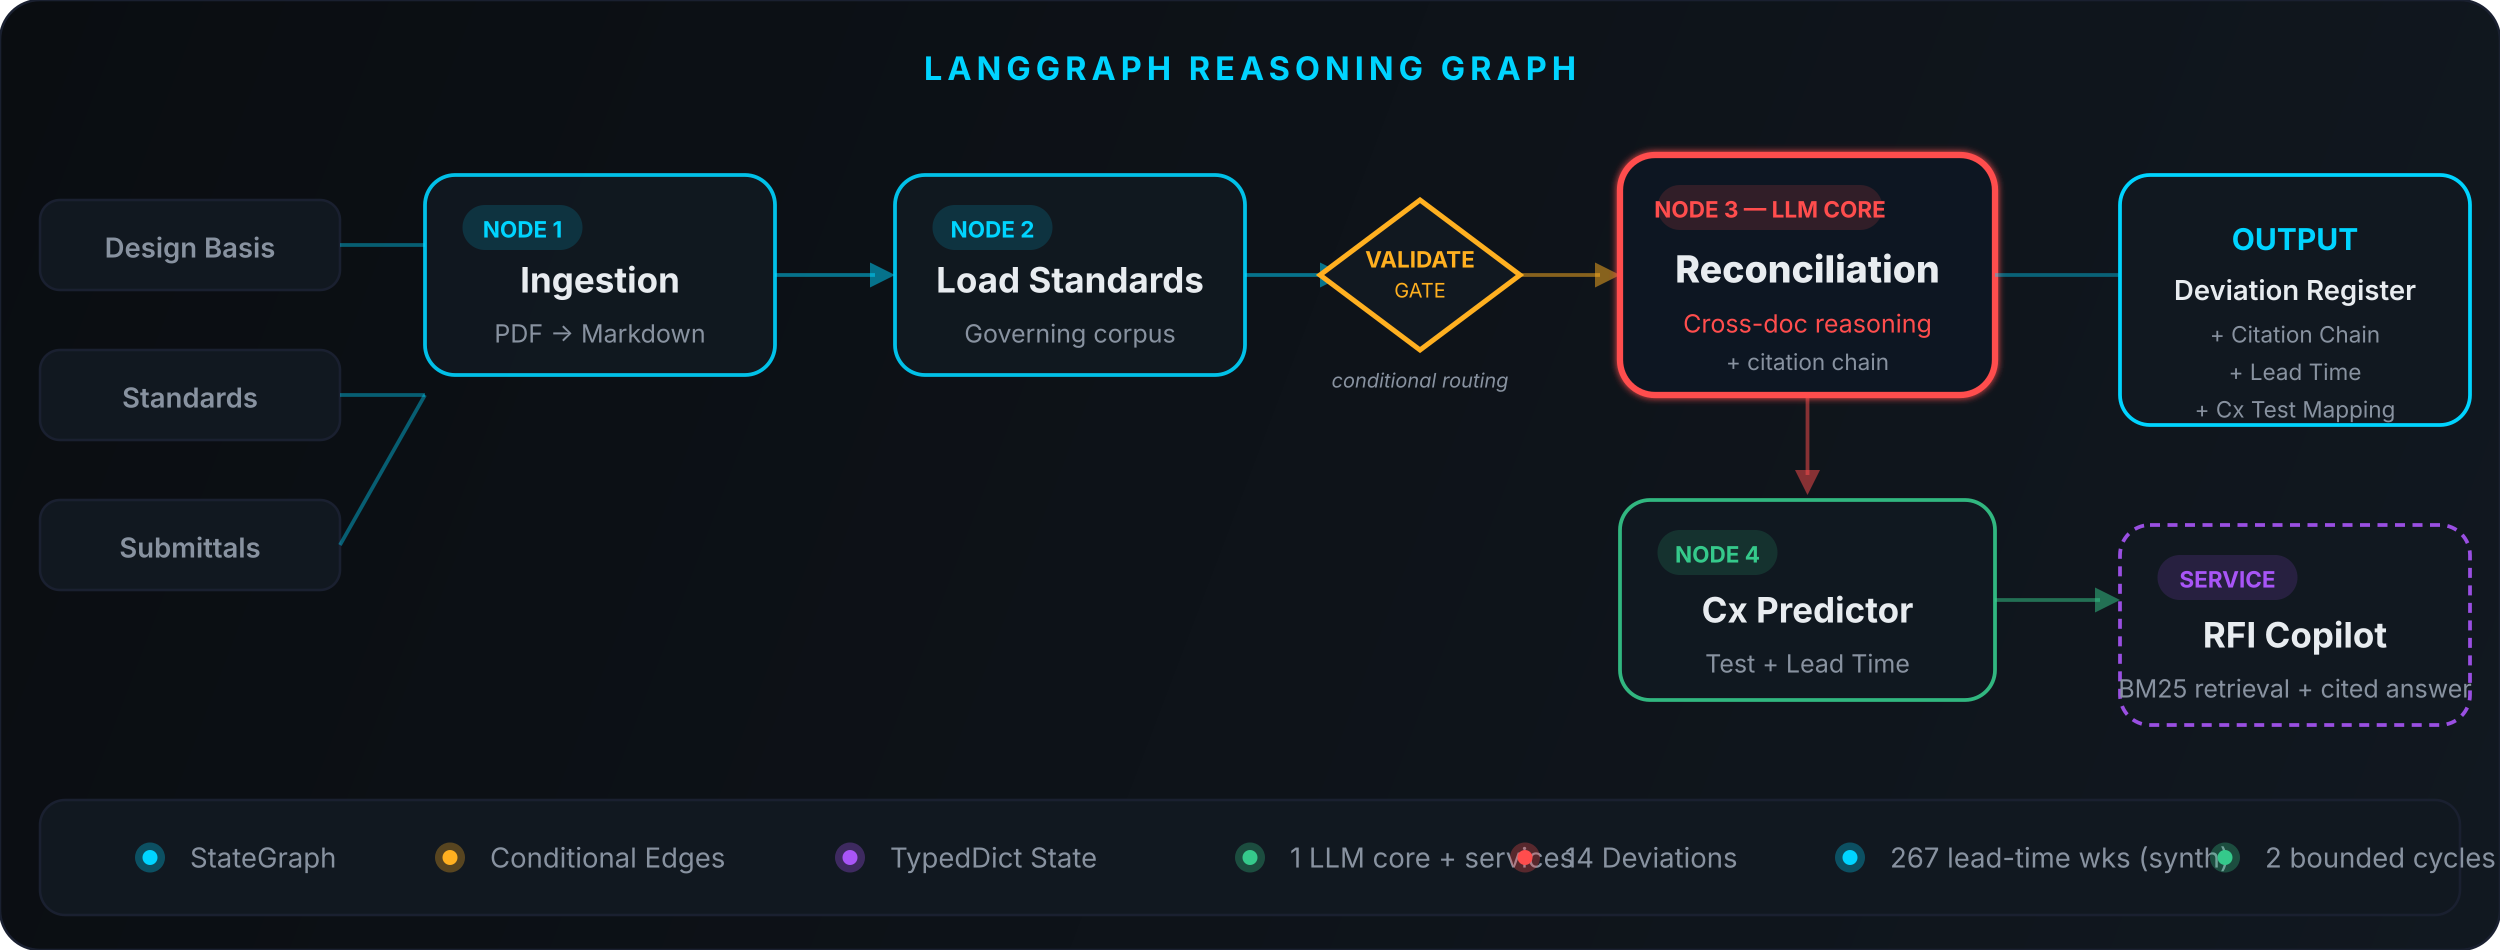
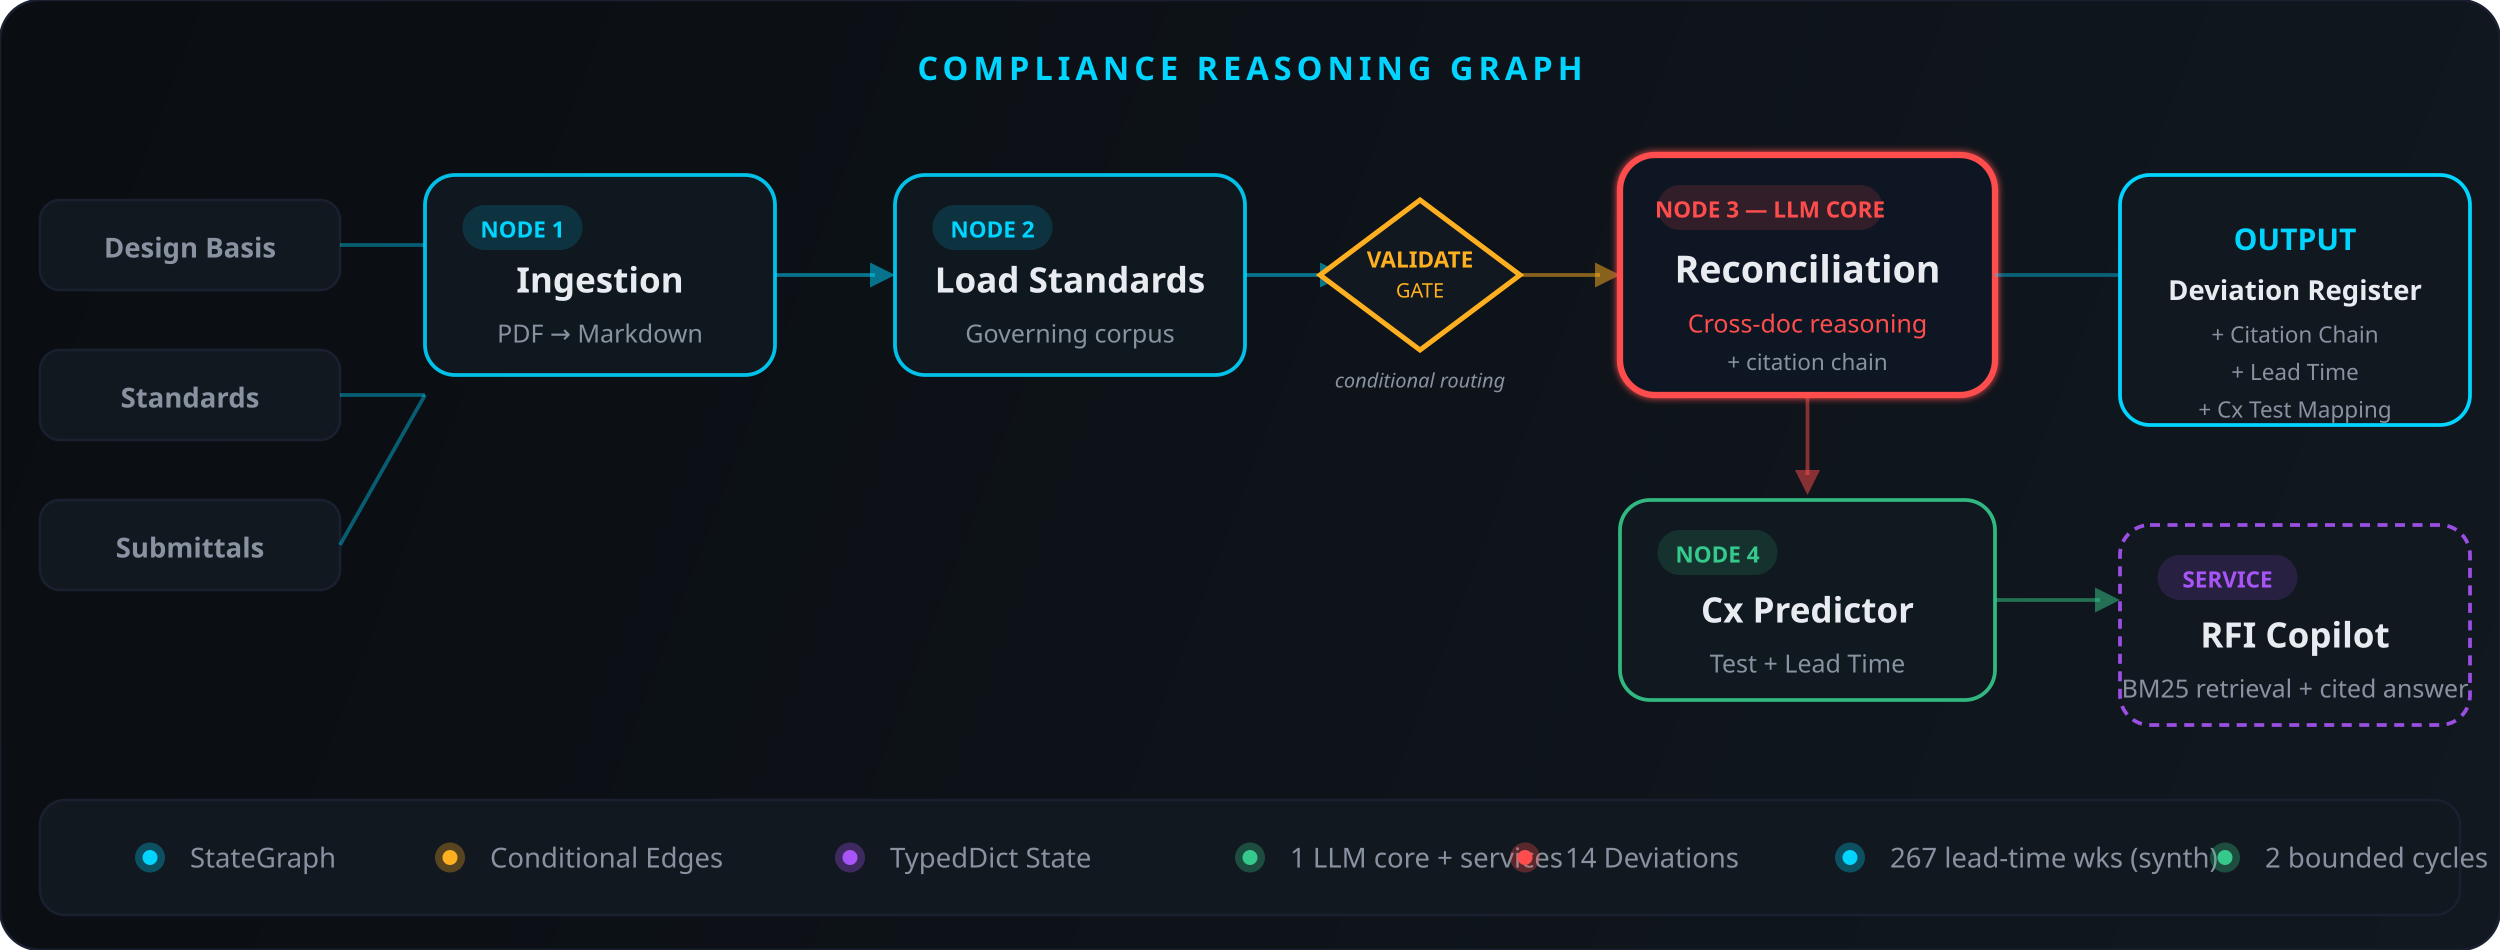
<svg xmlns="http://www.w3.org/2000/svg" viewBox="0 0 1000 380" fill="none">
  <defs>
    <linearGradient id="bg" x1="0" y1="0" x2="1000" y2="380" gradientUnits="userSpaceOnUse">
      <stop offset="0%" stop-color="#0a0d11" />
      <stop offset="100%" stop-color="#111820" />
    </linearGradient>
    <linearGradient id="cyan-grad" x1="0" y1="0" x2="1" y2="1">
      <stop offset="0%" stop-color="#00d4ff" />
      <stop offset="100%" stop-color="#0090ff" />
    </linearGradient>
    <linearGradient id="red-grad" x1="0" y1="0" x2="1" y2="1">
      <stop offset="0%" stop-color="#ff4d4d" />
      <stop offset="100%" stop-color="#ff2020" />
    </linearGradient>
    <linearGradient id="green-grad" x1="0" y1="0" x2="1" y2="1">
      <stop offset="0%" stop-color="#35c98b" />
      <stop offset="100%" stop-color="#20b070" />
    </linearGradient>
    <linearGradient id="purple-grad" x1="0" y1="0" x2="1" y2="1">
      <stop offset="0%" stop-color="#a855f7" />
      <stop offset="100%" stop-color="#7c3aed" />
    </linearGradient>
    <linearGradient id="gold-grad" x1="0" y1="0" x2="1" y2="1">
      <stop offset="0%" stop-color="#ffb020" />
      <stop offset="100%" stop-color="#f59e0b" />
    </linearGradient>
    <filter id="glow">
      <feGaussianBlur stdDeviation="3" result="blur" />
      <feMerge>
        <feMergeNode in="blur" />
        <feMergeNode in="SourceGraphic" />
      </feMerge>
    </filter>
    <filter id="glow-sm">
      <feGaussianBlur stdDeviation="1.5" result="blur" />
      <feMerge>
        <feMergeNode in="blur" />
        <feMergeNode in="SourceGraphic" />
      </feMerge>
    </filter>
  </defs>
  <rect width="1000" height="380" rx="16" fill="url(#bg)" />
  <rect width="1000" height="380" rx="16" stroke="#1a2030" stroke-width="1" fill="none" />
-   <text x="500" y="32" text-anchor="middle" font-family="Inter, Segoe UI, sans-serif" font-size="13" font-weight="700" fill="#00d4ff" letter-spacing="2">LANGGRAPH REASONING GRAPH</text>
+   <text x="500" y="32" text-anchor="middle" font-family="Sora, Segoe UI, sans-serif" font-size="13" font-weight="700" fill="#00d4ff" letter-spacing="2">COMPLIANCE REASONING GRAPH</text>
  <rect x="16" y="80" width="120" height="36" rx="8" fill="#111820" stroke="#1a2030" stroke-width="1" />
-   <text x="76" y="103" text-anchor="middle" font-family="Inter, sans-serif" font-size="11" font-weight="600" fill="#8892a0">Design Basis</text>
+   <text x="76" y="103" text-anchor="middle" font-family="Sora, sans-serif" font-size="11" font-weight="600" fill="#8892a0">Design Basis</text>
  <rect x="16" y="140" width="120" height="36" rx="8" fill="#111820" stroke="#1a2030" stroke-width="1" />
-   <text x="76" y="163" text-anchor="middle" font-family="Inter, sans-serif" font-size="11" font-weight="600" fill="#8892a0">Standards</text>
+   <text x="76" y="163" text-anchor="middle" font-family="Sora, sans-serif" font-size="11" font-weight="600" fill="#8892a0">Standards</text>
  <rect x="16" y="200" width="120" height="36" rx="8" fill="#111820" stroke="#1a2030" stroke-width="1" />
-   <text x="76" y="223" text-anchor="middle" font-family="Inter, sans-serif" font-size="11" font-weight="600" fill="#8892a0">Submittals</text>
+   <text x="76" y="223" text-anchor="middle" font-family="Sora, sans-serif" font-size="11" font-weight="600" fill="#8892a0">Submittals</text>
  <line x1="136" y1="98" x2="170" y2="98" stroke="#00d4ff" stroke-width="1.5" opacity="0.4" />
  <line x1="136" y1="158" x2="170" y2="158" stroke="#00d4ff" stroke-width="1.5" opacity="0.4" />
  <line x1="136" y1="218" x2="170" y2="158" stroke="#00d4ff" stroke-width="1.5" opacity="0.4" />
  <rect x="170" y="70" width="140" height="80" rx="12" fill="#111820" stroke="#00d4ff" stroke-width="1.5" opacity="0.9" />
  <rect x="185" y="82" width="48" height="18" rx="9" fill="rgba(0,212,255,0.15)" />
-   <text x="209" y="95" text-anchor="middle" font-family="Inter, sans-serif" font-size="9" font-weight="700" fill="#00d4ff">NODE 1</text>
-   <text x="240" y="117" text-anchor="middle" font-family="Inter, sans-serif" font-size="14" font-weight="700" fill="#e8ecf0">Ingestion</text>
-   <text x="240" y="137" text-anchor="middle" font-family="Inter, sans-serif" font-size="10" fill="#8892a0">PDF → Markdown</text>
+   <text x="209" y="95" text-anchor="middle" font-family="Sora, sans-serif" font-size="9" font-weight="700" fill="#00d4ff">NODE 1</text>
+   <text x="240" y="117" text-anchor="middle" font-family="Sora, sans-serif" font-size="14" font-weight="700" fill="#e8ecf0">Ingestion</text>
+   <text x="240" y="137" text-anchor="middle" font-family="Sora, sans-serif" font-size="10" fill="#8892a0">PDF → Markdown</text>
  <line x1="310" y1="110" x2="350" y2="110" stroke="#00d4ff" stroke-width="1.5" opacity="0.5" />
  <polygon points="348,105 358,110 348,115" fill="#00d4ff" opacity="0.5" />
  <rect x="358" y="70" width="140" height="80" rx="12" fill="#111820" stroke="#00d4ff" stroke-width="1.5" opacity="0.9" />
  <rect x="373" y="82" width="48" height="18" rx="9" fill="rgba(0,212,255,0.15)" />
-   <text x="397" y="95" text-anchor="middle" font-family="Inter, sans-serif" font-size="9" font-weight="700" fill="#00d4ff">NODE 2</text>
-   <text x="428" y="117" text-anchor="middle" font-family="Inter, sans-serif" font-size="14" font-weight="700" fill="#e8ecf0">Load Standards</text>
-   <text x="428" y="137" text-anchor="middle" font-family="Inter, sans-serif" font-size="10" fill="#8892a0">Governing corpus</text>
+   <text x="397" y="95" text-anchor="middle" font-family="Sora, sans-serif" font-size="9" font-weight="700" fill="#00d4ff">NODE 2</text>
+   <text x="428" y="117" text-anchor="middle" font-family="Sora, sans-serif" font-size="14" font-weight="700" fill="#e8ecf0">Load Standards</text>
+   <text x="428" y="137" text-anchor="middle" font-family="Sora, sans-serif" font-size="10" fill="#8892a0">Governing corpus</text>
  <line x1="498" y1="110" x2="530" y2="110" stroke="#00d4ff" stroke-width="1.5" opacity="0.5" />
  <polygon points="528,105 538,110 528,115" fill="#00d4ff" opacity="0.5" />
  <polygon points="568,80 608,110 568,140 528,110" fill="#111820" stroke="#ffb020" stroke-width="2" />
-   <text x="568" y="107" text-anchor="middle" font-family="Inter, sans-serif" font-size="9" font-weight="700" fill="#ffb020">VALIDATE</text>
-   <text x="568" y="119" text-anchor="middle" font-family="Inter, sans-serif" font-size="8" fill="#ffb020">GATE</text>
-   <text x="568" y="155" text-anchor="middle" font-family="Inter, sans-serif" font-size="8" fill="#8892a0" font-style="italic">conditional routing</text>
+   <text x="568" y="107" text-anchor="middle" font-family="Sora, sans-serif" font-size="9" font-weight="700" fill="#ffb020">VALIDATE</text>
+   <text x="568" y="119" text-anchor="middle" font-family="Sora, sans-serif" font-size="8" fill="#ffb020">GATE</text>
+   <text x="568" y="155" text-anchor="middle" font-family="Sora, sans-serif" font-size="8" fill="#8892a0" font-style="italic">conditional routing</text>
  <line x1="608" y1="110" x2="640" y2="110" stroke="#ffb020" stroke-width="1.5" opacity="0.5" />
  <polygon points="638,105 648,110 638,115" fill="#ffb020" opacity="0.5" />
  <rect x="648" y="62" width="150" height="96" rx="14" fill="#111820" stroke="#ff4d4d" stroke-width="2.5" filter="url(#glow-sm)" />
  <rect x="663" y="74" width="90" height="18" rx="9" fill="rgba(255,77,77,0.15)" />
-   <text x="708" y="87" text-anchor="middle" font-family="Inter, sans-serif" font-size="9" font-weight="700" fill="#ff4d4d">NODE 3 — LLM CORE</text>
-   <text x="723" y="113" text-anchor="middle" font-family="Inter, sans-serif" font-size="15" font-weight="800" fill="#e8ecf0">Reconciliation</text>
-   <text x="723" y="133" text-anchor="middle" font-family="Inter, sans-serif" font-size="10" fill="#ff4d4d">Cross-doc reasoning</text>
-   <text x="723" y="148" text-anchor="middle" font-family="Inter, sans-serif" font-size="9" fill="#8892a0">+ citation chain</text>
+   <text x="708" y="87" text-anchor="middle" font-family="Sora, sans-serif" font-size="9" font-weight="700" fill="#ff4d4d">NODE 3 — LLM CORE</text>
+   <text x="723" y="113" text-anchor="middle" font-family="Sora, sans-serif" font-size="15" font-weight="800" fill="#e8ecf0">Reconciliation</text>
+   <text x="723" y="133" text-anchor="middle" font-family="Sora, sans-serif" font-size="10" fill="#ff4d4d">Cross-doc reasoning</text>
+   <text x="723" y="148" text-anchor="middle" font-family="Sora, sans-serif" font-size="9" fill="#8892a0">+ citation chain</text>
  <line x1="723" y1="158" x2="723" y2="190" stroke="#ff4d4d" stroke-width="1.5" opacity="0.5" />
  <polygon points="718,188 723,198 728,188" fill="#ff4d4d" opacity="0.5" />
  <rect x="648" y="200" width="150" height="80" rx="12" fill="#111820" stroke="#35c98b" stroke-width="1.5" opacity="0.9" />
  <rect x="663" y="212" width="48" height="18" rx="9" fill="rgba(53,201,139,0.15)" />
-   <text x="687" y="225" text-anchor="middle" font-family="Inter, sans-serif" font-size="9" font-weight="700" fill="#35c98b">NODE 4</text>
-   <text x="723" y="249" text-anchor="middle" font-family="Inter, sans-serif" font-size="14" font-weight="700" fill="#e8ecf0">Cx Predictor</text>
-   <text x="723" y="269" text-anchor="middle" font-family="Inter, sans-serif" font-size="10" fill="#8892a0">Test + Lead Time</text>
+   <text x="687" y="225" text-anchor="middle" font-family="Sora, sans-serif" font-size="9" font-weight="700" fill="#35c98b">NODE 4</text>
+   <text x="723" y="249" text-anchor="middle" font-family="Sora, sans-serif" font-size="14" font-weight="700" fill="#e8ecf0">Cx Predictor</text>
+   <text x="723" y="269" text-anchor="middle" font-family="Sora, sans-serif" font-size="10" fill="#8892a0">Test + Lead Time</text>
  <line x1="798" y1="240" x2="840" y2="240" stroke="#35c98b" stroke-width="1.5" opacity="0.5" />
  <polygon points="838,235 848,240 838,245" fill="#35c98b" opacity="0.5" />
  <rect x="848" y="70" width="140" height="100" rx="12" fill="#111820" stroke="#00d4ff" stroke-width="1.5" />
-   <text x="918" y="100" text-anchor="middle" font-family="Inter, sans-serif" font-size="12" font-weight="700" fill="#00d4ff">OUTPUT</text>
-   <text x="918" y="120" text-anchor="middle" font-family="Inter, sans-serif" font-size="11" font-weight="600" fill="#e8ecf0">Deviation Register</text>
-   <text x="918" y="137" text-anchor="middle" font-family="Inter, sans-serif" font-size="9" fill="#8892a0">+ Citation Chain</text>
-   <text x="918" y="152" text-anchor="middle" font-family="Inter, sans-serif" font-size="9" fill="#8892a0">+ Lead Time</text>
-   <text x="918" y="167" text-anchor="middle" font-family="Inter, sans-serif" font-size="9" fill="#8892a0">+ Cx Test Mapping</text>
+   <text x="918" y="100" text-anchor="middle" font-family="Sora, sans-serif" font-size="12" font-weight="700" fill="#00d4ff">OUTPUT</text>
+   <text x="918" y="120" text-anchor="middle" font-family="Sora, sans-serif" font-size="11" font-weight="600" fill="#e8ecf0">Deviation Register</text>
+   <text x="918" y="137" text-anchor="middle" font-family="Sora, sans-serif" font-size="9" fill="#8892a0">+ Citation Chain</text>
+   <text x="918" y="152" text-anchor="middle" font-family="Sora, sans-serif" font-size="9" fill="#8892a0">+ Lead Time</text>
+   <text x="918" y="167" text-anchor="middle" font-family="Sora, sans-serif" font-size="9" fill="#8892a0">+ Cx Test Mapping</text>
  <line x1="798" y1="110" x2="848" y2="110" stroke="#00d4ff" stroke-width="1.5" opacity="0.4" />
  <rect x="848" y="210" width="140" height="80" rx="12" fill="#111820" stroke="#a855f7" stroke-width="1.5" opacity="0.9" stroke-dasharray="4 3" />
  <rect x="863" y="222" width="56" height="18" rx="9" fill="rgba(168,85,247,0.15)" />
-   <text x="891" y="235" text-anchor="middle" font-family="Inter, sans-serif" font-size="9" font-weight="700" fill="#a855f7">SERVICE</text>
-   <text x="918" y="259" text-anchor="middle" font-family="Inter, sans-serif" font-size="14" font-weight="700" fill="#e8ecf0">RFI Copilot</text>
-   <text x="918" y="279" text-anchor="middle" font-family="Inter, sans-serif" font-size="10" fill="#8892a0">BM25 retrieval + cited answer</text>
+   <text x="891" y="235" text-anchor="middle" font-family="Sora, sans-serif" font-size="9" font-weight="700" fill="#a855f7">SERVICE</text>
+   <text x="918" y="259" text-anchor="middle" font-family="Sora, sans-serif" font-size="14" font-weight="700" fill="#e8ecf0">RFI Copilot</text>
+   <text x="918" y="279" text-anchor="middle" font-family="Sora, sans-serif" font-size="10" fill="#8892a0">BM25 retrieval + cited answer</text>
  <rect x="16" y="320" width="968" height="46" rx="10" fill="#111820" stroke="#1a2030" stroke-width="1" />
  <circle cx="60" cy="343" r="6" fill="#00d4ff" opacity="0.3" />
  <circle cx="60" cy="343" r="3" fill="#00d4ff" />
-   <text x="76" y="347" font-family="Inter, sans-serif" font-size="11" fill="#8892a0">StateGraph</text>
+   <text x="76" y="347" font-family="Sora, sans-serif" font-size="11" fill="#8892a0">StateGraph</text>
  <circle cx="180" cy="343" r="6" fill="#ffb020" opacity="0.3" />
  <circle cx="180" cy="343" r="3" fill="#ffb020" />
-   <text x="196" y="347" font-family="Inter, sans-serif" font-size="11" fill="#8892a0">Conditional Edges</text>
+   <text x="196" y="347" font-family="Sora, sans-serif" font-size="11" fill="#8892a0">Conditional Edges</text>
  <circle cx="340" cy="343" r="6" fill="#a855f7" opacity="0.3" />
  <circle cx="340" cy="343" r="3" fill="#a855f7" />
-   <text x="356" y="347" font-family="Inter, sans-serif" font-size="11" fill="#8892a0">TypedDict State</text>
+   <text x="356" y="347" font-family="Sora, sans-serif" font-size="11" fill="#8892a0">TypedDict State</text>
  <circle cx="500" cy="343" r="6" fill="#35c98b" opacity="0.3" />
  <circle cx="500" cy="343" r="3" fill="#35c98b" />
-   <text x="516" y="347" font-family="Inter, sans-serif" font-size="11" fill="#8892a0">1 LLM core + services</text>
+   <text x="516" y="347" font-family="Sora, sans-serif" font-size="11" fill="#8892a0">1 LLM core + services</text>
  <circle cx="610" cy="343" r="6" fill="#ff4d4d" opacity="0.3" />
  <circle cx="610" cy="343" r="3" fill="#ff4d4d" />
-   <text x="626" y="347" font-family="Inter, sans-serif" font-size="11" fill="#8892a0">14 Deviations</text>
+   <text x="626" y="347" font-family="Sora, sans-serif" font-size="11" fill="#8892a0">14 Deviations</text>
  <circle cx="740" cy="343" r="6" fill="#00d4ff" opacity="0.3" />
  <circle cx="740" cy="343" r="3" fill="#00d4ff" />
-   <text x="756" y="347" font-family="Inter, sans-serif" font-size="11" fill="#8892a0">267 lead-time wks (synth)</text>
+   <text x="756" y="347" font-family="Sora, sans-serif" font-size="11" fill="#8892a0">267 lead-time wks (synth)</text>
  <circle cx="890" cy="343" r="6" fill="#35c98b" opacity="0.3" />
  <circle cx="890" cy="343" r="3" fill="#35c98b" />
-   <text x="906" y="347" font-family="Inter, sans-serif" font-size="11" fill="#8892a0">2 bounded cycles</text>
+   <text x="906" y="347" font-family="Sora, sans-serif" font-size="11" fill="#8892a0">2 bounded cycles</text>
</svg>
